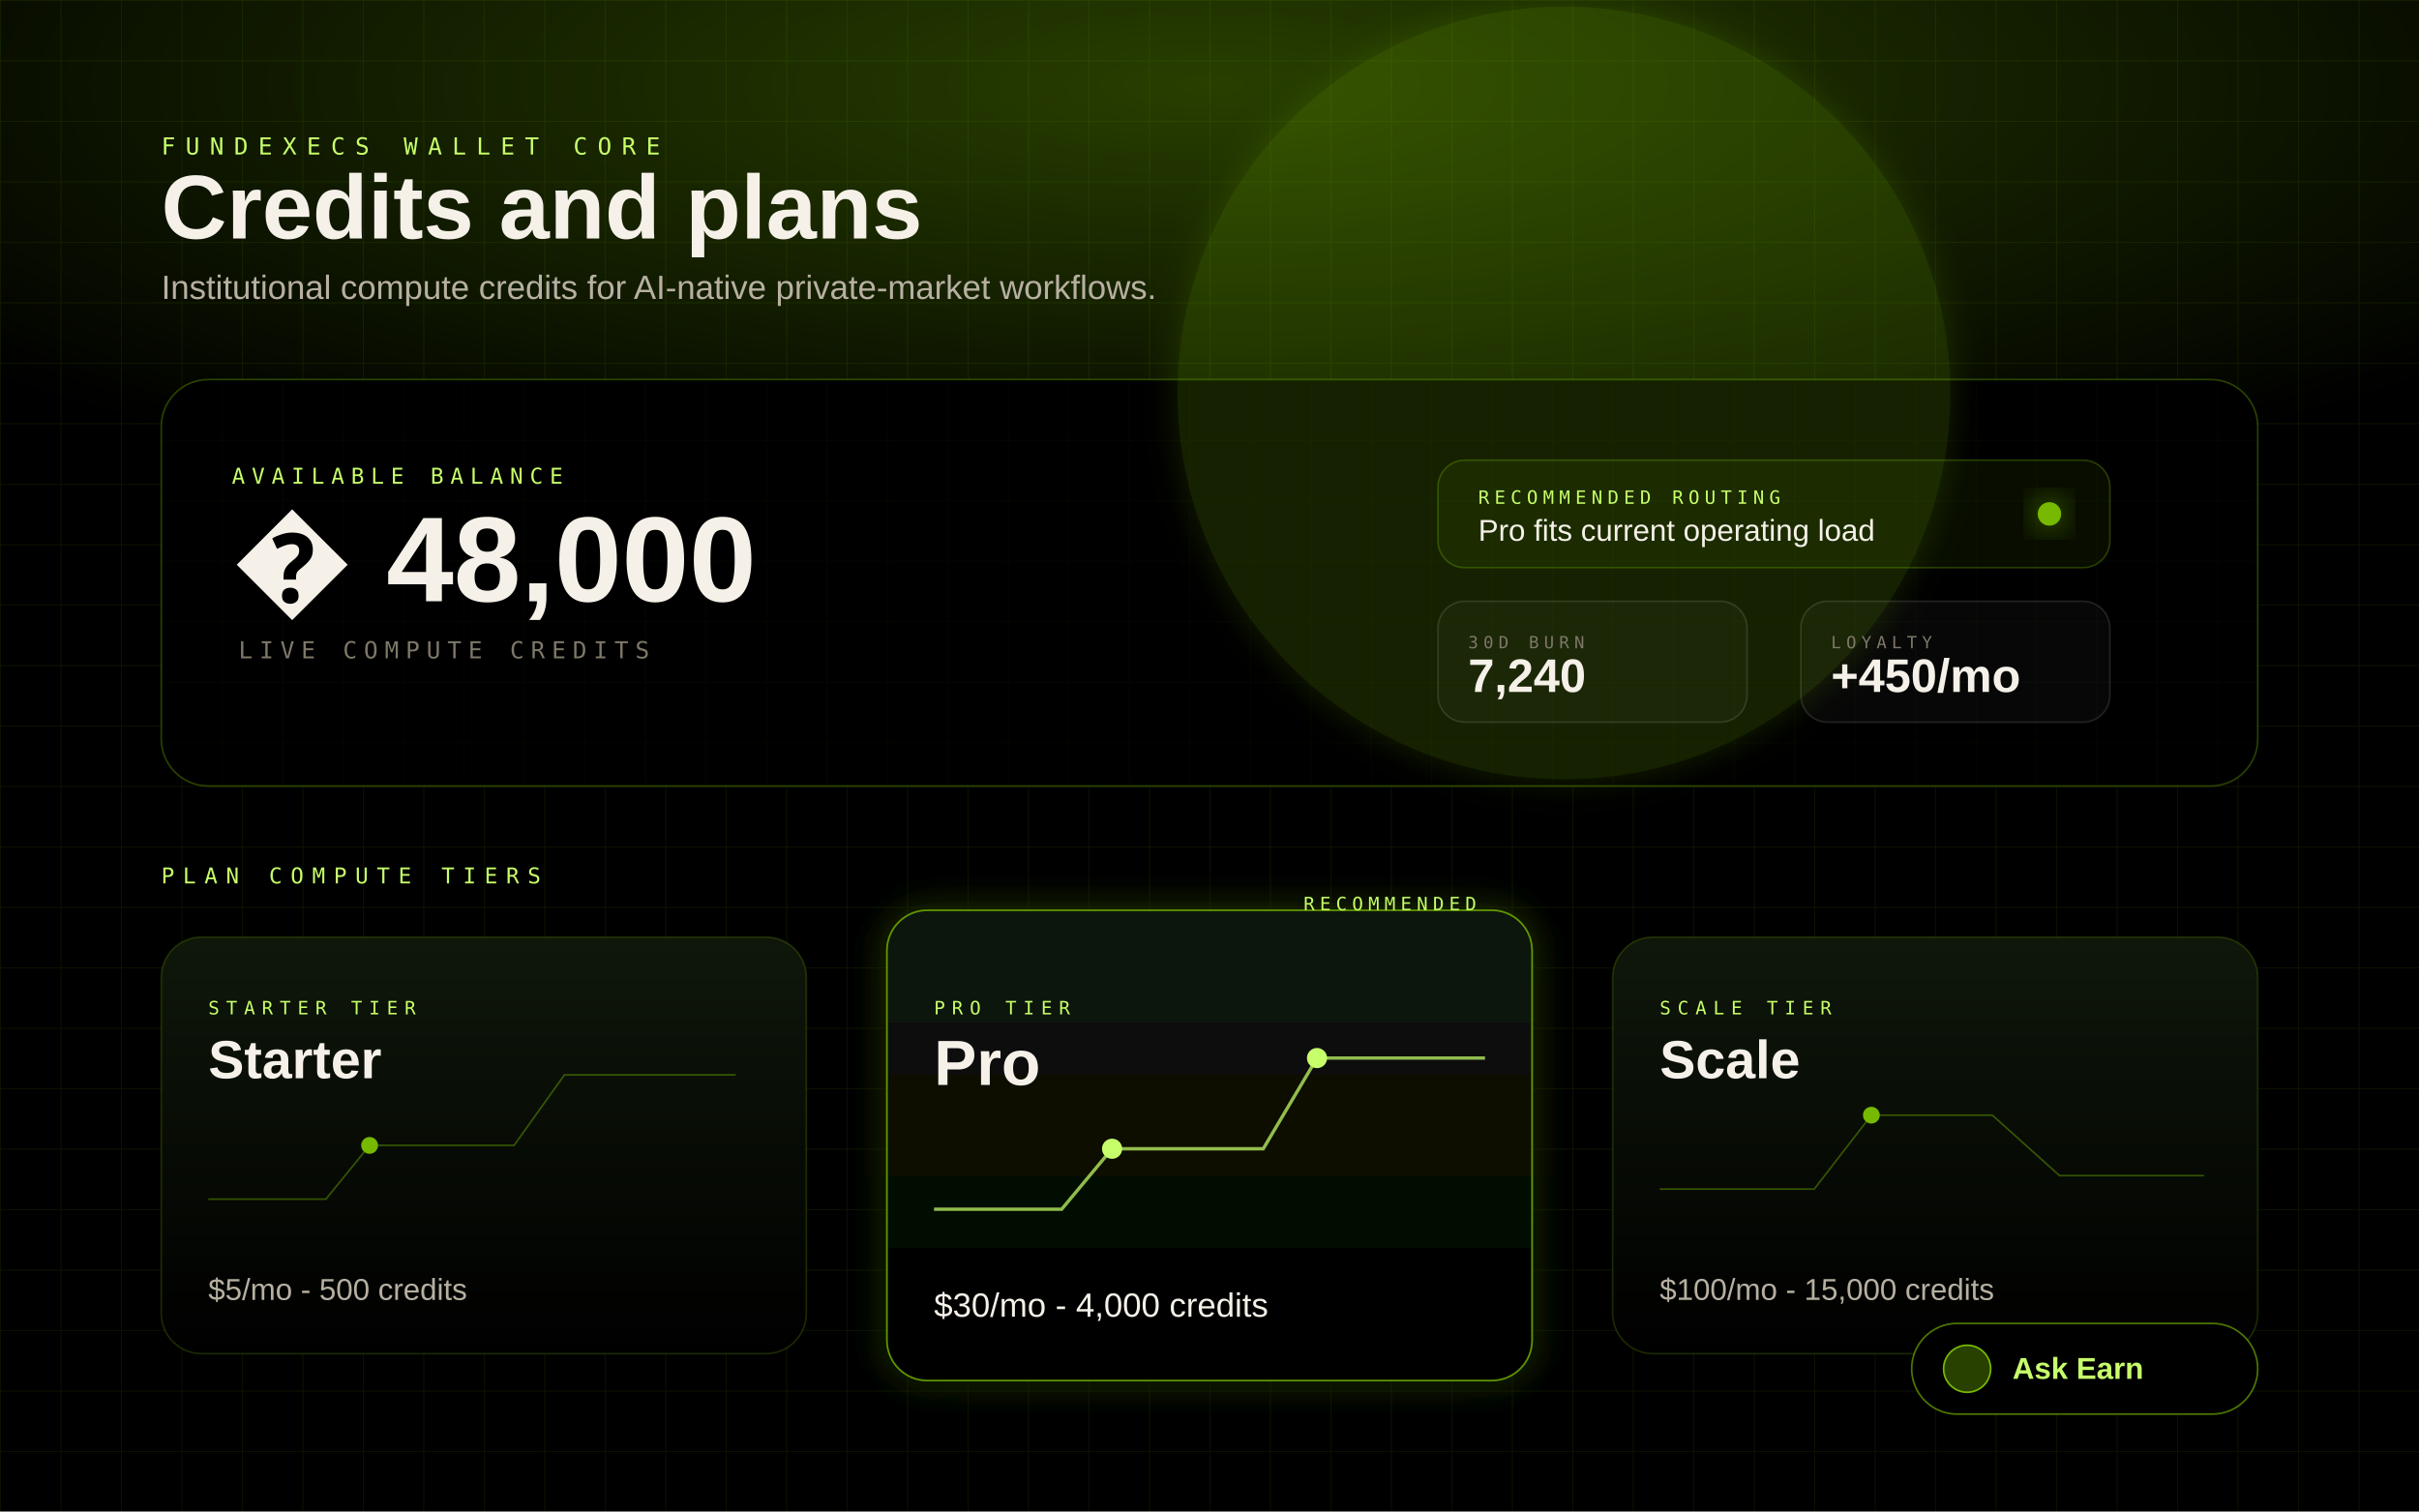
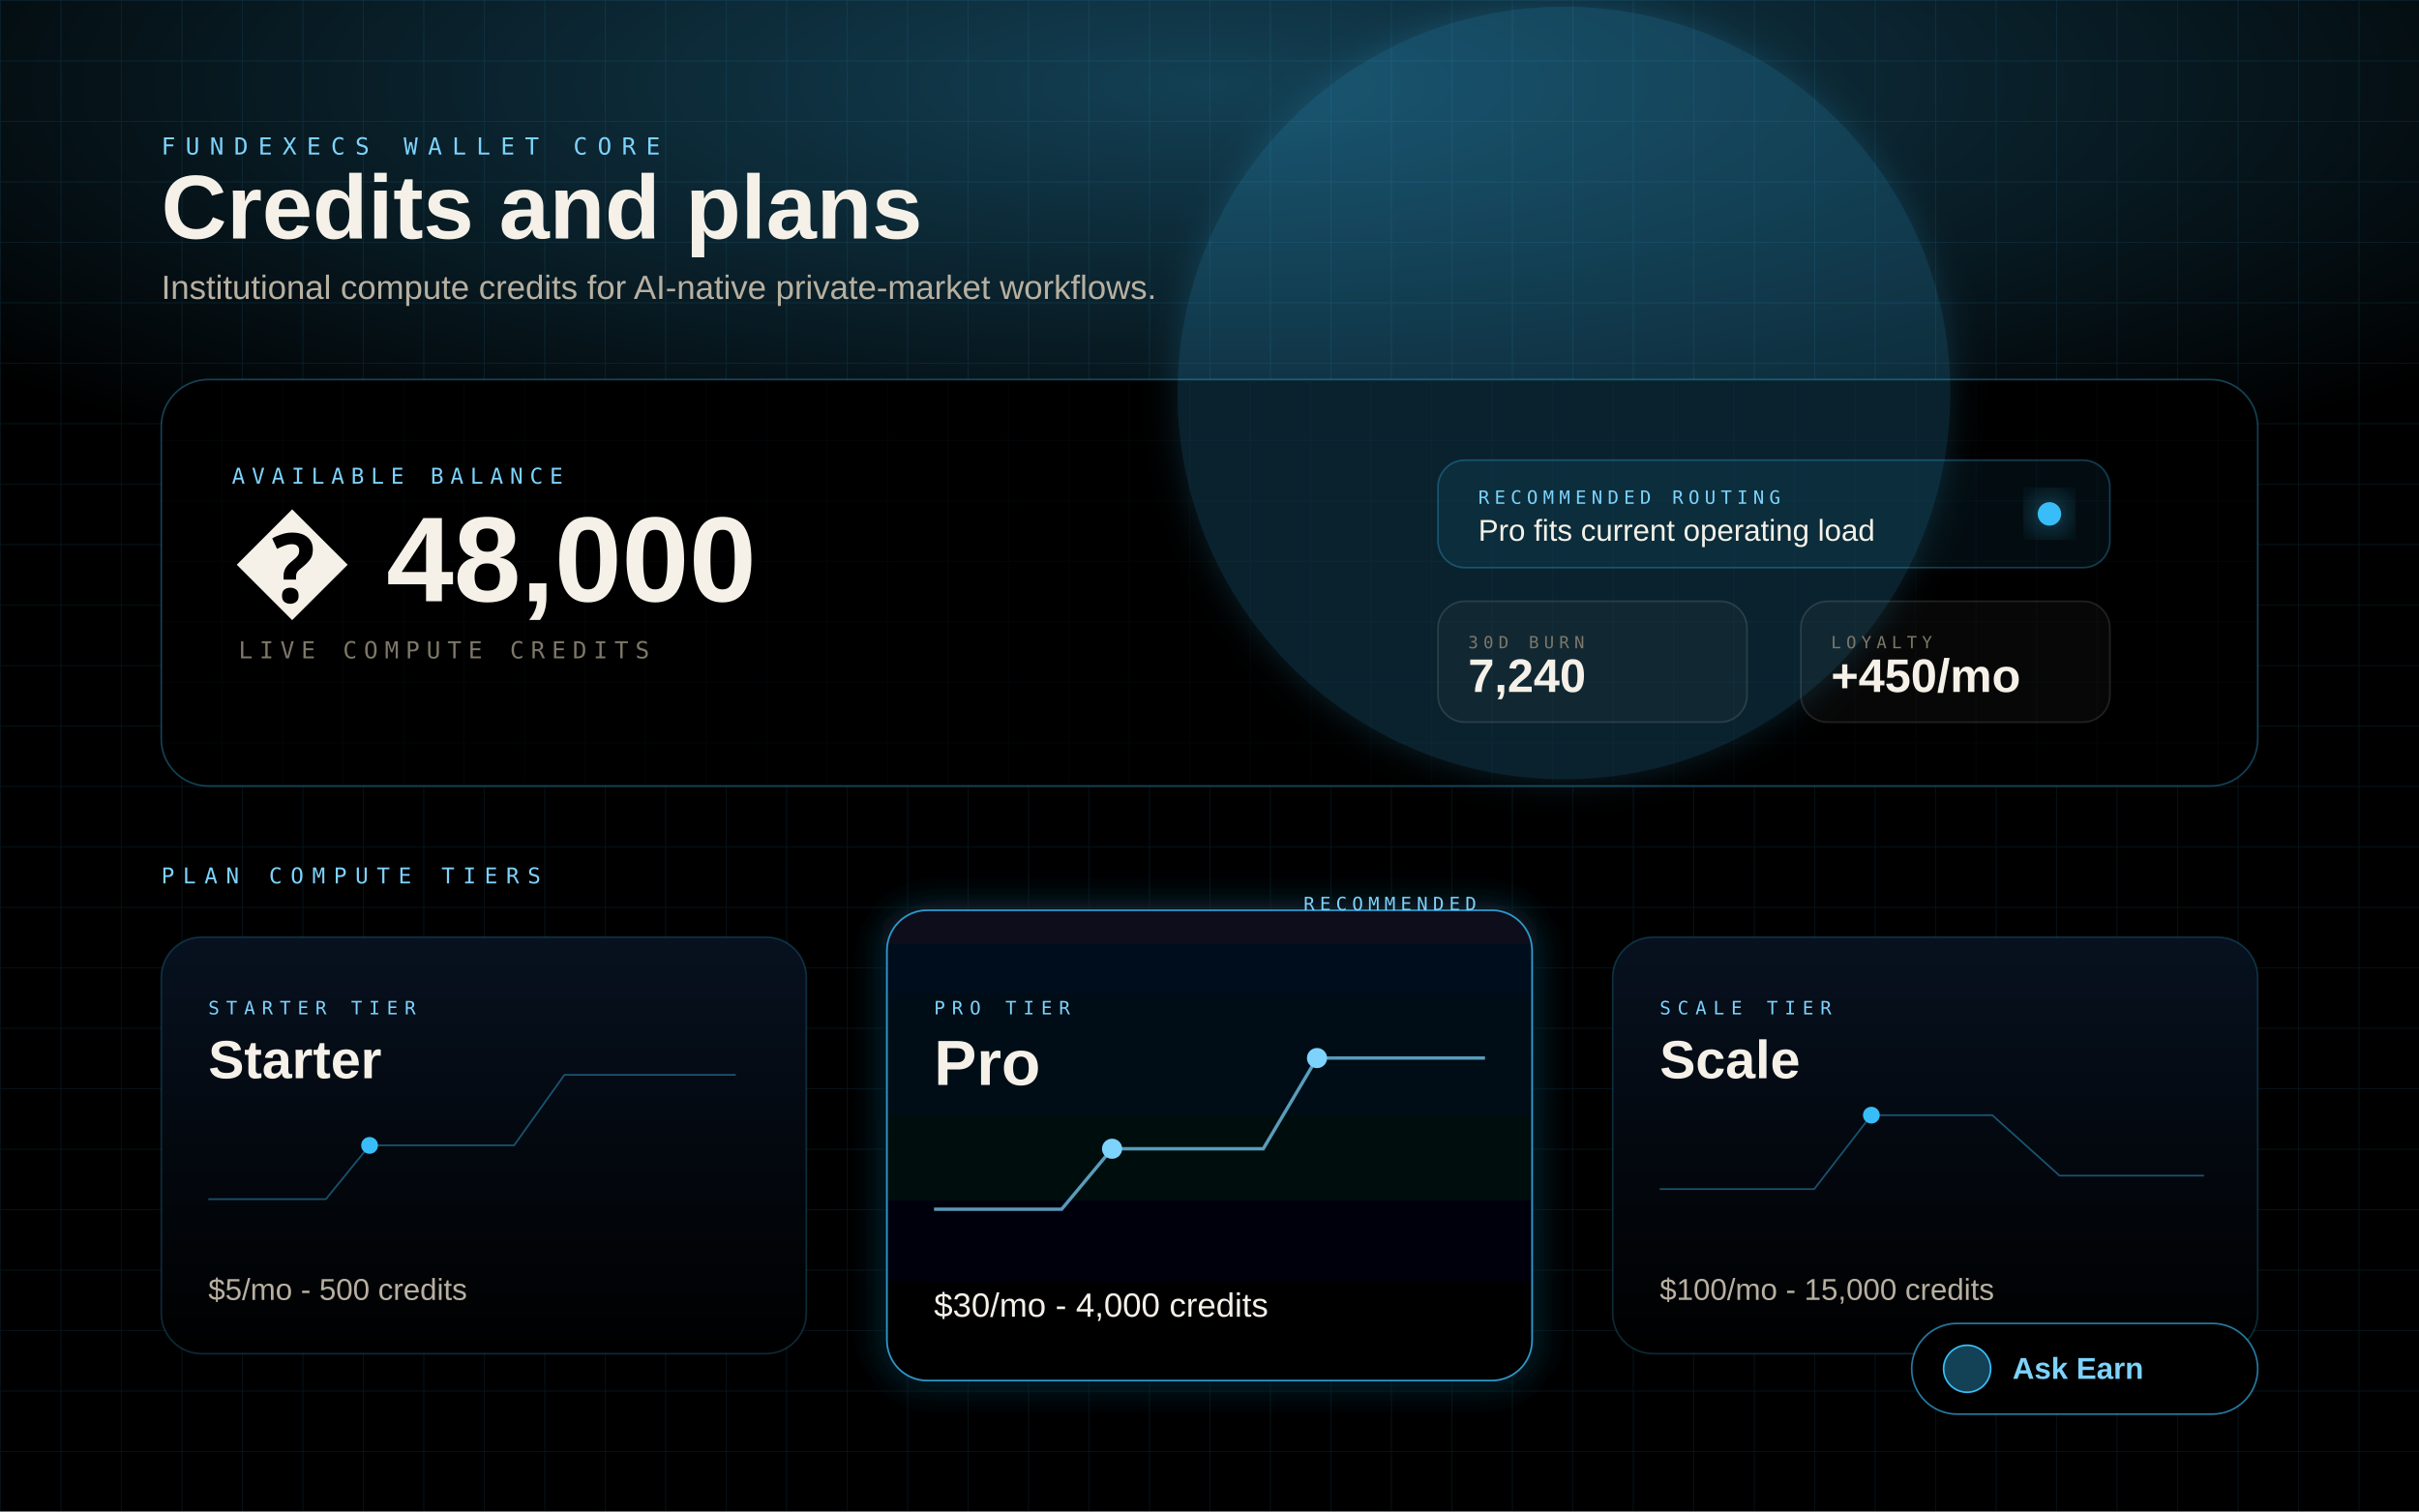
<svg xmlns="http://www.w3.org/2000/svg" width="1440" height="900" aria-labelledby="title desc" role="img" viewBox="0 0 1440 900">
  <defs>
    <linearGradient id="card" x1="0" x2="0" y1="0" y2="1">
-       <stop offset="0" stop-color="#0f170a" />
+       <stop offset="0" stop-color="#07111f" />
      <stop offset="1" stop-color="#000" />
    </linearGradient>
    <radialGradient id="glow" cx="50%" cy="12%" r="65%">
-       <stop offset="0" stop-color="#76B900" stop-opacity=".34" />
-       <stop offset="1" stop-color="#76B900" stop-opacity="0" />
+       <stop offset="0" stop-color="#38BDF8" stop-opacity=".34" />
+       <stop offset="1" stop-color="#38BDF8" stop-opacity="0" />
    </radialGradient>
    <pattern id="grid" width="36" height="36" patternUnits="userSpaceOnUse">
-       <path fill="none" stroke="#76B900" stroke-opacity=".11" d="M36 0H0V36" />
+       <path fill="none" stroke="#38BDF8" stroke-opacity=".11" d="M36 0H0V36" />
    </pattern>
    <filter id="softGlow" width="220%" height="220%" x="-60%" y="-60%">
      <feGaussianBlur result="blur" stdDeviation="10" />
      <feMerge>
        <feMergeNode in="blur" />
        <feMergeNode in="SourceGraphic" />
      </feMerge>
    </filter>
  </defs>
  <rect width="1440" height="900" fill="#000" />
  <rect width="1440" height="900" fill="url(#grid)" />
  <rect width="1440" height="420" fill="url(#glow)" />
-   <text x="96" y="92" fill="#C7FF6B" font-family="JetBrains Mono, monospace" font-size="14" letter-spacing="6">FUNDEXECS WALLET CORE</text>
+   <text x="96" y="92" fill="#7DD3FC" font-family="JetBrains Mono, monospace" font-size="14" letter-spacing="6">FUNDEXECS WALLET CORE</text>
  <text x="96" y="142" fill="#F5F1E8" font-family="Space Grotesk, Arial, sans-serif" font-size="54" font-weight="700">Credits and plans</text>
  <text x="96" y="178" fill="#B7B0A1" font-family="DM Sans, Arial, sans-serif" font-size="20">Institutional compute credits for AI-native private-market workflows.</text>
  <g transform="translate(96 226)">
-     <rect width="1248" height="242" fill="#000" stroke="#76B900" stroke-opacity=".34" rx="28" />
+     <rect width="1248" height="242" fill="#000" stroke="#38BDF8" stroke-opacity=".34" rx="28" />
    <rect width="1246" height="240" x="1" y="1" fill="url(#grid)" opacity=".32" rx="27" />
-     <circle cx="835" cy="8" r="230" fill="#76B900" filter="url(#softGlow)" opacity=".18" />
-     <text x="42" y="62" fill="#C7FF6B" font-family="JetBrains Mono, monospace" font-size="13" letter-spacing="4">AVAILABLE BALANCE</text>
+     <circle cx="835" cy="8" r="230" fill="#38BDF8" filter="url(#softGlow)" opacity=".18" />
+     <text x="42" y="62" fill="#7DD3FC" font-family="JetBrains Mono, monospace" font-size="13" letter-spacing="4">AVAILABLE BALANCE</text>
    <text x="42" y="132" fill="#F5F1E8" font-family="Space Grotesk, Arial, sans-serif" font-size="72" font-weight="700">� 48,000</text>
    <text x="46" y="166" fill="#7E7869" font-family="JetBrains Mono, monospace" font-size="14" letter-spacing="4">LIVE COMPUTE CREDITS</text>
    <g transform="translate(760 48)">
-       <rect width="400" height="64" fill="#76B900" fill-opacity=".07" stroke="#76B900" stroke-opacity=".3" rx="16" />
-       <text x="24" y="26" fill="#C7FF6B" font-family="JetBrains Mono, monospace" font-size="11" letter-spacing="3">RECOMMENDED ROUTING</text>
+       <rect width="400" height="64" fill="#38BDF8" fill-opacity=".07" stroke="#38BDF8" stroke-opacity=".3" rx="16" />
+       <text x="24" y="26" fill="#7DD3FC" font-family="JetBrains Mono, monospace" font-size="11" letter-spacing="3">RECOMMENDED ROUTING</text>
      <text x="24" y="48" fill="#F5F1E8" font-family="DM Sans, Arial, sans-serif" font-size="18">Pro fits current operating load</text>
-       <circle cx="364" cy="32" r="7" fill="#76B900" filter="url(#softGlow)" />
+       <circle cx="364" cy="32" r="7" fill="#38BDF8" filter="url(#softGlow)" />
    </g>
    <g transform="translate(760 132)">
      <rect width="184" height="72" fill="#fff" fill-opacity=".03" stroke="#fff" stroke-opacity=".12" rx="16" />
      <text x="18" y="28" fill="#7E7869" font-family="JetBrains Mono, monospace" font-size="10" letter-spacing="3">30D BURN</text>
      <text x="18" y="54" fill="#F5F1E8" font-family="Space Grotesk, Arial, sans-serif" font-size="28" font-weight="700">7,240</text>
    </g>
    <g transform="translate(976 132)">
      <rect width="184" height="72" fill="#fff" fill-opacity=".03" stroke="#fff" stroke-opacity=".12" rx="16" />
      <text x="18" y="28" fill="#7E7869" font-family="JetBrains Mono, monospace" font-size="10" letter-spacing="3">LOYALTY</text>
      <text x="18" y="54" fill="#F5F1E8" font-family="Space Grotesk, Arial, sans-serif" font-size="28" font-weight="700">+450/mo</text>
    </g>
  </g>
  <g>
-     <text x="0" y="0" fill="#C7FF6B" font-family="JetBrains Mono, monospace" font-size="13" letter-spacing="5" transform="translate(96 526)">PLAN COMPUTE TIERS</text>
+     <text x="0" y="0" fill="#7DD3FC" font-family="JetBrains Mono, monospace" font-size="13" letter-spacing="5" transform="translate(96 526)">PLAN COMPUTE TIERS</text>
    <g transform="translate(96 526) translate(0 32)">
-       <rect width="384" height="248" fill="url(#card)" stroke="#76B900" stroke-opacity=".22" rx="24" />
-       <text x="28" y="46" fill="#C7FF6B" font-family="JetBrains Mono, monospace" font-size="11" letter-spacing="4">STARTER TIER</text>
+       <rect width="384" height="248" fill="url(#card)" stroke="#38BDF8" stroke-opacity=".22" rx="24" />
+       <text x="28" y="46" fill="#7DD3FC" font-family="JetBrains Mono, monospace" font-size="11" letter-spacing="4">STARTER TIER</text>
      <text x="28" y="84" fill="#F5F1E8" font-family="Space Grotesk, Arial, sans-serif" font-size="32" font-weight="700">Starter</text>
-       <path fill="none" stroke="#76B900" stroke-opacity=".42" d="M28 156h70l26-32h86l30-42h102" />
-       <circle cx="124" cy="124" r="5" fill="#76B900" />
+       <path fill="none" stroke="#38BDF8" stroke-opacity=".42" d="M28 156h70l26-32h86l30-42h102" />
+       <circle cx="124" cy="124" r="5" fill="#38BDF8" />
      <text x="28" y="216" fill="#B7B0A1" font-family="DM Sans, Arial, sans-serif" font-size="18">$5/mo - 500 credits</text>
    </g>
    <g transform="translate(96 526) translate(432 16)">
-       <rect width="384" height="280" fill="url(#card)" stroke="#76B900" stroke-opacity=".78" filter="url(#softGlow)" rx="24" />
-       <text x="248" y="0" fill="#C7FF6B" font-family="JetBrains Mono, monospace" font-size="11" letter-spacing="3">RECOMMENDED</text>
-       <text x="28" y="62" fill="#C7FF6B" font-family="JetBrains Mono, monospace" font-size="11" letter-spacing="4">PRO TIER</text>
+       <rect width="384" height="280" fill="url(#card)" stroke="#38BDF8" stroke-opacity=".78" filter="url(#softGlow)" rx="24" />
+       <text x="248" y="0" fill="#7DD3FC" font-family="JetBrains Mono, monospace" font-size="11" letter-spacing="3">RECOMMENDED</text>
+       <text x="28" y="62" fill="#7DD3FC" font-family="JetBrains Mono, monospace" font-size="11" letter-spacing="4">PRO TIER</text>
      <text x="28" y="104" fill="#F5F1E8" font-family="Space Grotesk, Arial, sans-serif" font-size="38" font-weight="700">Pro</text>
-       <path fill="none" stroke="#C7FF6B" stroke-opacity=".72" stroke-width="2" d="M28 178h76l30-36h90l32-54h100" />
-       <circle cx="134" cy="142" r="6" fill="#C7FF6B" />
-       <circle cx="256" cy="88" r="6" fill="#C7FF6B" />
+       <path fill="none" stroke="#7DD3FC" stroke-opacity=".72" stroke-width="2" d="M28 178h76l30-36h90l32-54h100" />
+       <circle cx="134" cy="142" r="6" fill="#7DD3FC" />
+       <circle cx="256" cy="88" r="6" fill="#7DD3FC" />
      <text x="28" y="242" fill="#F5F1E8" font-family="DM Sans, Arial, sans-serif" font-size="20">$30/mo - 4,000 credits</text>
    </g>
    <g transform="translate(96 526) translate(864 32)">
-       <rect width="384" height="248" fill="url(#card)" stroke="#76B900" stroke-opacity=".22" rx="24" />
-       <text x="28" y="46" fill="#C7FF6B" font-family="JetBrains Mono, monospace" font-size="11" letter-spacing="4">SCALE TIER</text>
+       <rect width="384" height="248" fill="url(#card)" stroke="#38BDF8" stroke-opacity=".22" rx="24" />
+       <text x="28" y="46" fill="#7DD3FC" font-family="JetBrains Mono, monospace" font-size="11" letter-spacing="4">SCALE TIER</text>
      <text x="28" y="84" fill="#F5F1E8" font-family="Space Grotesk, Arial, sans-serif" font-size="32" font-weight="700">Scale</text>
-       <path fill="none" stroke="#76B900" stroke-opacity=".42" d="M28 150h92l34-44h72l40 36h86" />
-       <circle cx="154" cy="106" r="5" fill="#76B900" />
+       <path fill="none" stroke="#38BDF8" stroke-opacity=".42" d="M28 150h92l34-44h72l40 36h86" />
+       <circle cx="154" cy="106" r="5" fill="#38BDF8" />
      <text x="28" y="216" fill="#B7B0A1" font-family="DM Sans, Arial, sans-serif" font-size="18">$100/mo - 15,000 credits</text>
    </g>
  </g>
  <g transform="translate(1138 788)">
-     <rect width="206" height="54" fill="#000" stroke="#76B900" stroke-opacity=".64" rx="27" />
-     <circle cx="33" cy="27" r="14" fill="#76B900" fill-opacity=".35" stroke="#76B900" />
-     <text x="60" y="33" fill="#C7FF6B" font-family="DM Sans, Arial, sans-serif" font-size="18" font-weight="700">Ask Earn</text>
+     <rect width="206" height="54" fill="#000" stroke="#38BDF8" stroke-opacity=".64" rx="27" />
+     <circle cx="33" cy="27" r="14" fill="#38BDF8" fill-opacity=".35" stroke="#38BDF8" />
+     <text x="60" y="33" fill="#7DD3FC" font-family="DM Sans, Arial, sans-serif" font-size="18" font-weight="700">Ask Earn</text>
  </g>
</svg>
